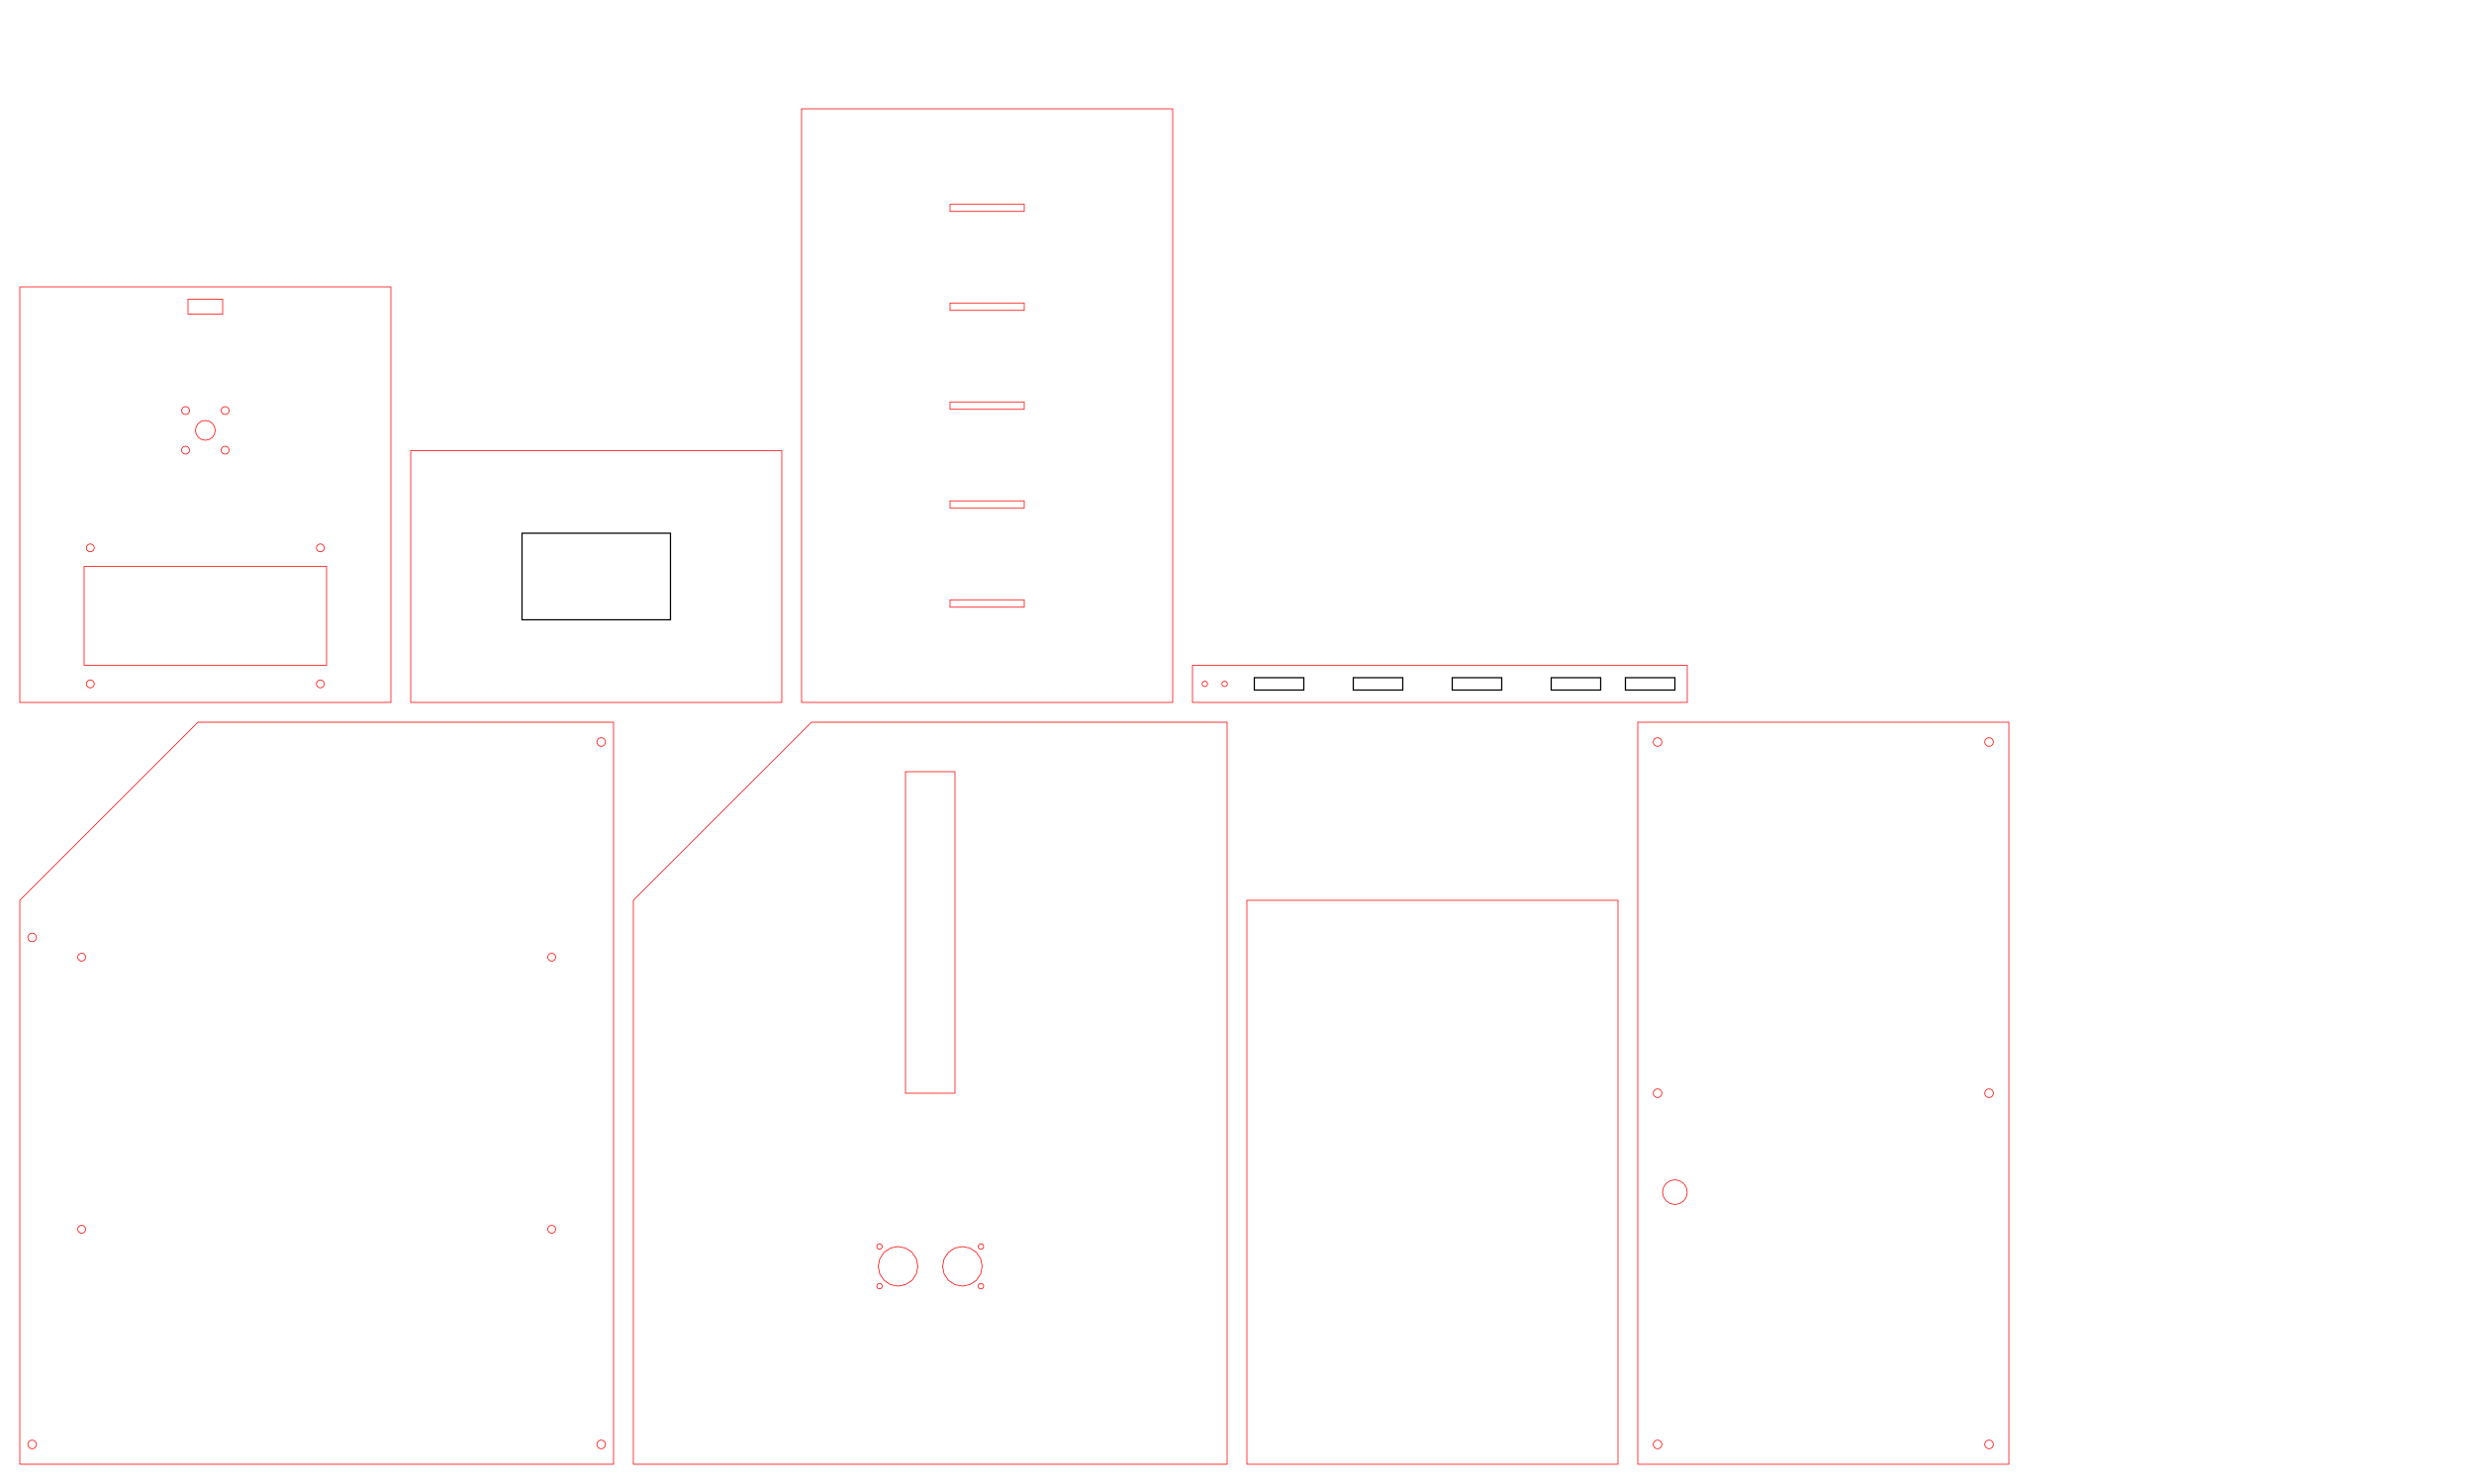
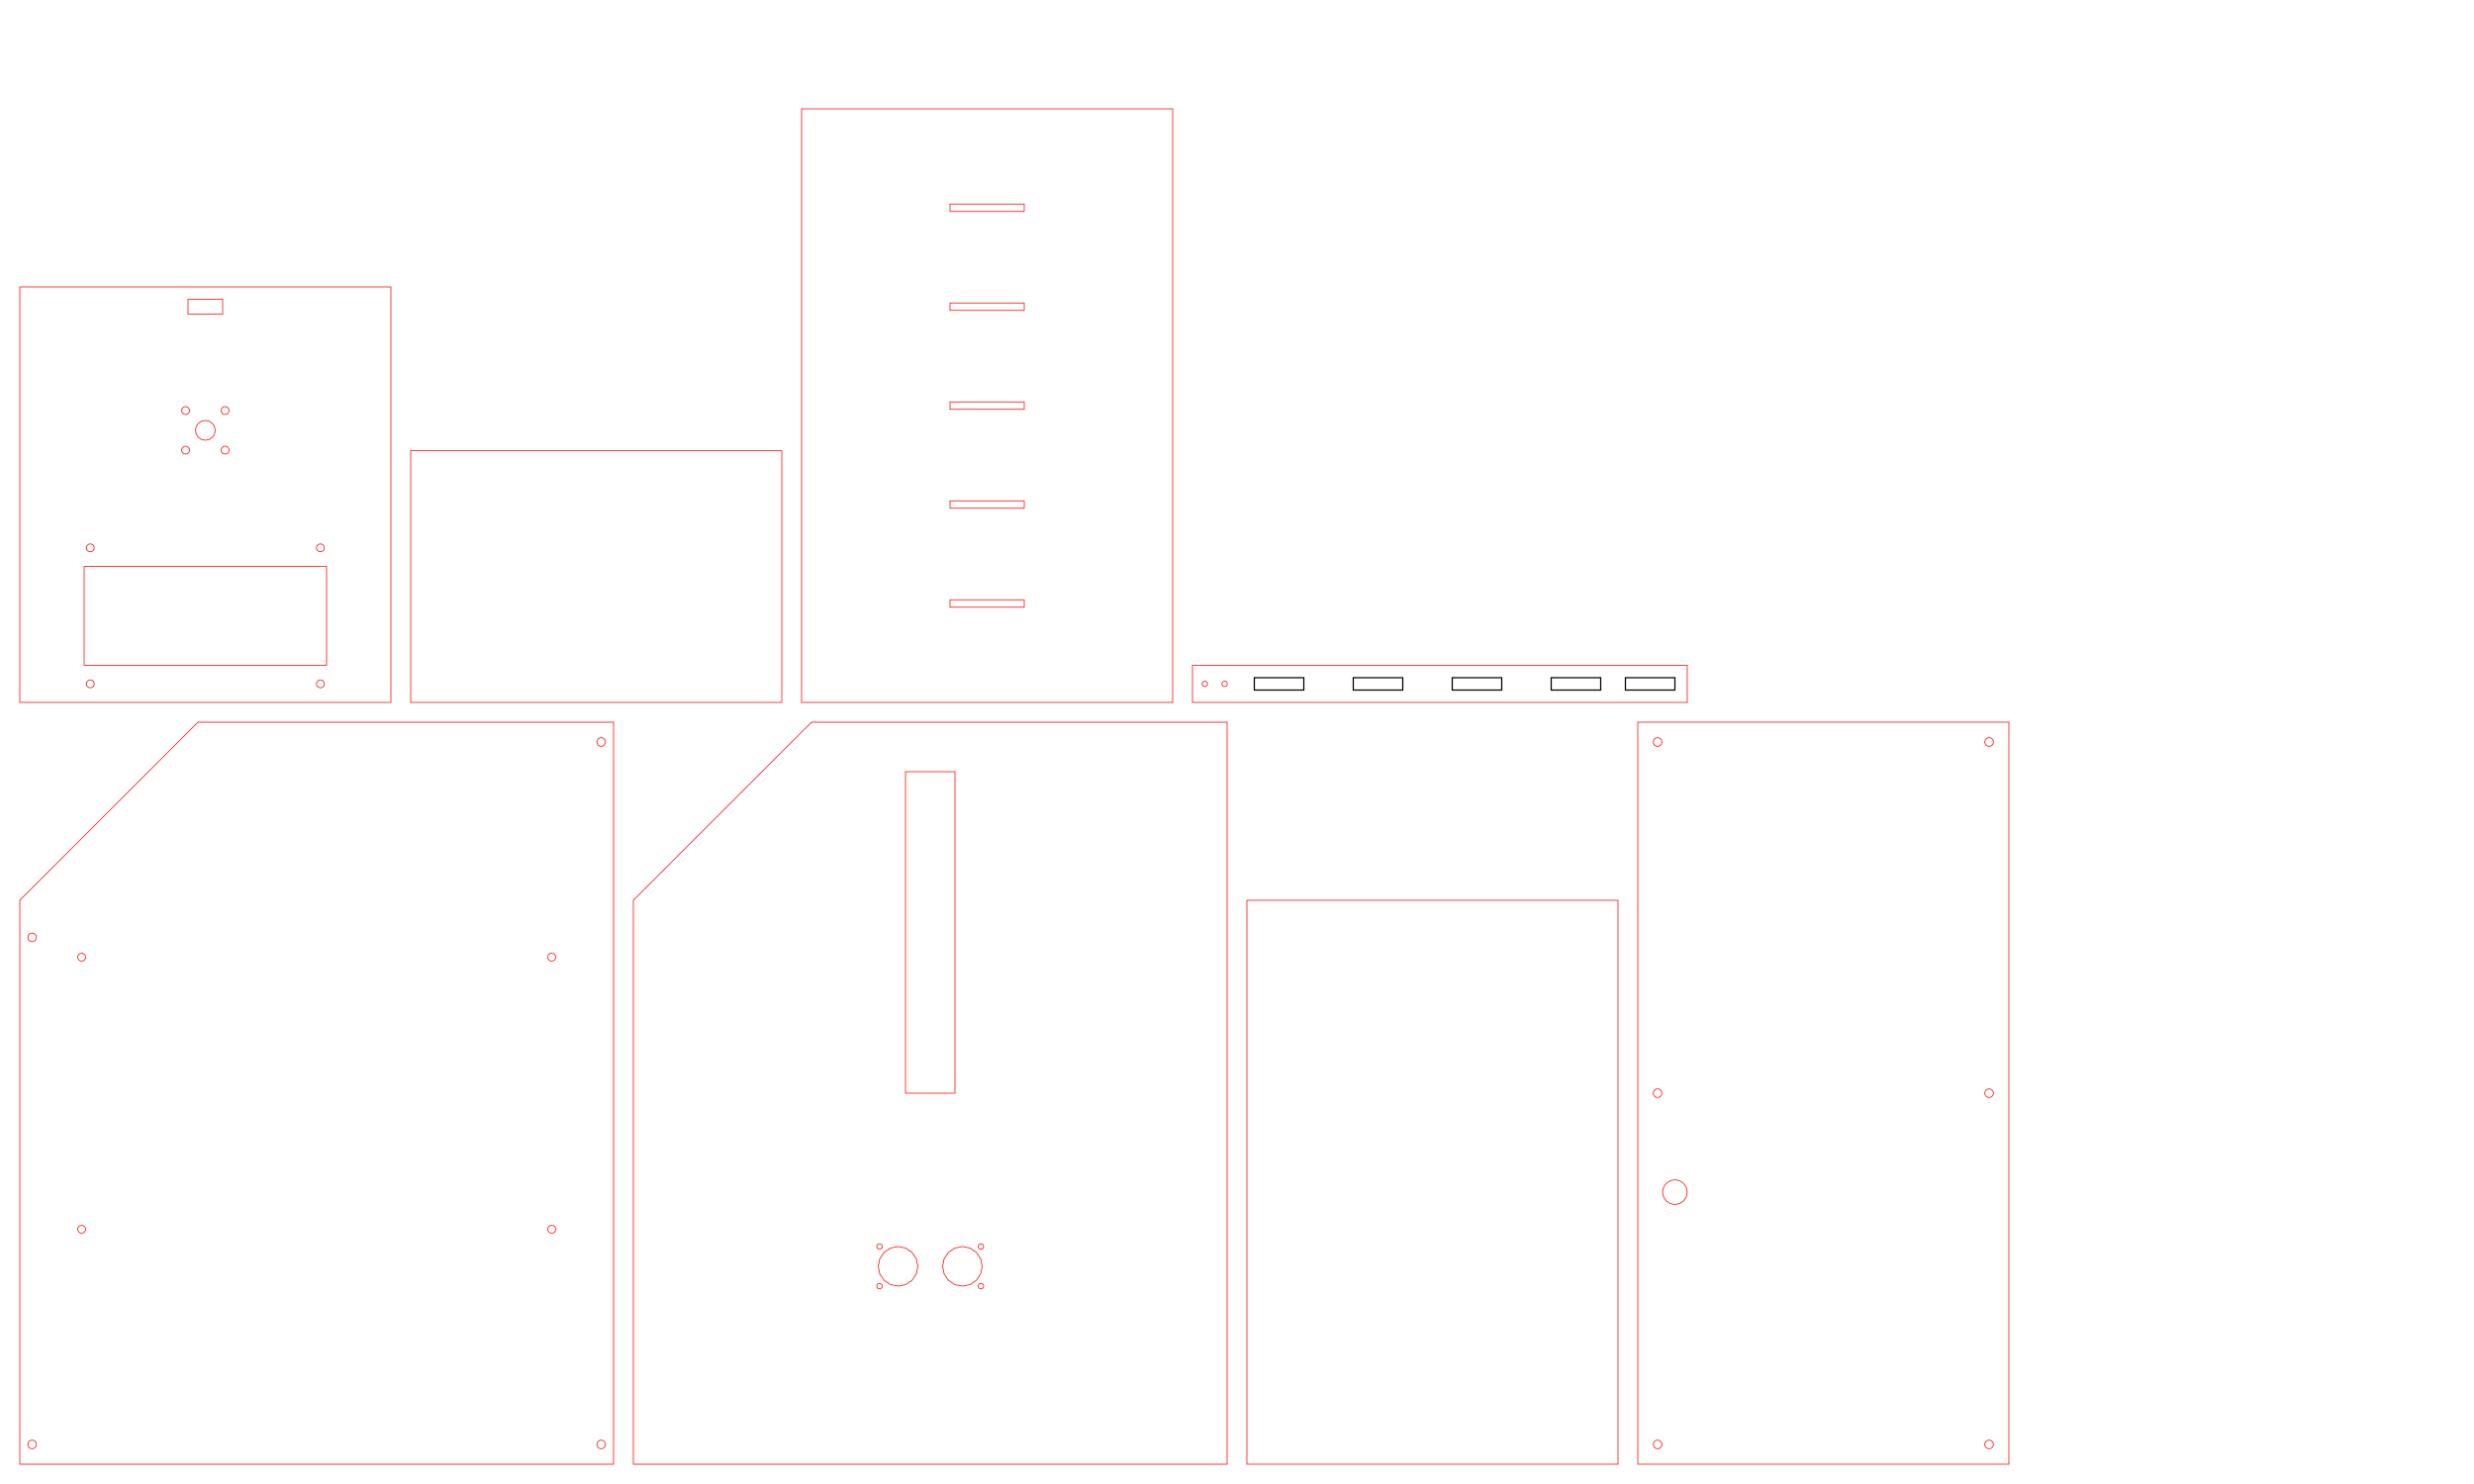
<svg xmlns="http://www.w3.org/2000/svg" baseProfile="full" height="600.0mm" version="1.1" viewBox="0 0 1000.0 600.0" width="1000.0mm">
  <defs />
  <path d="M 504.000,592.000 L 654.000,592.000 L 654.000,364.000 L 504.000,364.000 Z" fill="none" fill-rule="evenodd" stroke="#ff0000" stroke-width="0.3" />
  <path d="M 662.000,592.000 L 812.000,592.000 L 812.000,292.000 L 662.000,292.000 Z" fill="none" fill-rule="evenodd" stroke="#ff0000" stroke-width="0.3" />
  <path d="M 682.000,482.000 L 681.619,480.087 L 680.536,478.464 L 678.913,477.381 L 677.000,477.000 L 675.087,477.381 L 673.464,478.464 L 672.381,480.087 L 672.000,482.000 L 672.381,483.913 L 673.464,485.536 L 675.087,486.619 L 677.000,487.000 L 678.913,486.619 L 680.536,485.536 L 681.619,483.913 Z" fill="none" fill-rule="evenodd" stroke="#ff0000" stroke-width="0.3" />
  <path d="M 671.750,584.000 L 671.617,583.330 L 671.237,582.763 L 670.670,582.383 L 670.000,582.250 L 669.330,582.383 L 668.763,582.763 L 668.383,583.330 L 668.250,584.000 L 668.383,584.670 L 668.763,585.237 L 669.330,585.617 L 670.000,585.750 L 670.670,585.617 L 671.237,585.237 L 671.617,584.670 Z" fill="none" fill-rule="evenodd" stroke="#ff0000" stroke-width="0.3" />
  <path d="M 805.750,584.000 L 805.617,583.330 L 805.237,582.763 L 804.670,582.383 L 804.000,582.250 L 803.330,582.383 L 802.763,582.763 L 802.383,583.330 L 802.250,584.000 L 802.383,584.670 L 802.763,585.237 L 803.330,585.617 L 804.000,585.750 L 804.670,585.617 L 805.237,585.237 L 805.617,584.670 Z" fill="none" fill-rule="evenodd" stroke="#ff0000" stroke-width="0.3" />
  <path d="M 671.750,300.000 L 671.617,299.330 L 671.237,298.763 L 670.670,298.383 L 670.000,298.250 L 669.330,298.383 L 668.763,298.763 L 668.383,299.330 L 668.250,300.000 L 668.383,300.670 L 668.763,301.237 L 669.330,301.617 L 670.000,301.750 L 670.670,301.617 L 671.237,301.237 L 671.617,300.670 Z" fill="none" fill-rule="evenodd" stroke="#ff0000" stroke-width="0.3" />
  <path d="M 805.750,300.000 L 805.617,299.330 L 805.237,298.763 L 804.670,298.383 L 804.000,298.250 L 803.330,298.383 L 802.763,298.763 L 802.383,299.330 L 802.250,300.000 L 802.383,300.670 L 802.763,301.237 L 803.330,301.617 L 804.000,301.750 L 804.670,301.617 L 805.237,301.237 L 805.617,300.670 Z" fill="none" fill-rule="evenodd" stroke="#ff0000" stroke-width="0.3" />
  <path d="M 671.750,442.000 L 671.617,441.330 L 671.237,440.763 L 670.670,440.383 L 670.000,440.250 L 669.330,440.383 L 668.763,440.763 L 668.383,441.330 L 668.250,442.000 L 668.383,442.670 L 668.763,443.237 L 669.330,443.617 L 670.000,443.750 L 670.670,443.617 L 671.237,443.237 L 671.617,442.670 Z" fill="none" fill-rule="evenodd" stroke="#ff0000" stroke-width="0.3" />
  <path d="M 805.750,442.000 L 805.617,441.330 L 805.237,440.763 L 804.670,440.383 L 804.000,440.250 L 803.330,440.383 L 802.763,440.763 L 802.383,441.330 L 802.250,442.000 L 802.383,442.670 L 802.763,443.237 L 803.330,443.617 L 804.000,443.750 L 804.670,443.617 L 805.237,443.237 L 805.617,442.670 Z" fill="none" fill-rule="evenodd" stroke="#ff0000" stroke-width="0.3" />
  <path d="M 8.000,592.000 L 248.000,592.000 L 248.000,292.000 L 80.000,292.000 L 8.000,364.000 Z" fill="none" fill-rule="evenodd" stroke="#ff0000" stroke-width="0.3" />
  <path d="M 14.750,584.000 L 14.617,583.330 L 14.237,582.763 L 13.670,582.383 L 13.000,582.250 L 12.330,582.383 L 11.763,582.763 L 11.383,583.330 L 11.250,584.000 L 11.383,584.670 L 11.763,585.237 L 12.330,585.617 L 13.000,585.750 L 13.670,585.617 L 14.237,585.237 L 14.617,584.670 Z" fill="none" fill-rule="evenodd" stroke="#ff0000" stroke-width="0.3" />
  <path d="M 244.750,584.000 L 244.617,583.330 L 244.237,582.763 L 243.670,582.383 L 243.000,582.250 L 242.330,582.383 L 241.763,582.763 L 241.383,583.330 L 241.250,584.000 L 241.383,584.670 L 241.763,585.237 L 242.330,585.617 L 243.000,585.750 L 243.670,585.617 L 244.237,585.237 L 244.617,584.670 Z" fill="none" fill-rule="evenodd" stroke="#ff0000" stroke-width="0.3" />
  <path d="M 244.750,300.000 L 244.617,299.330 L 244.237,298.763 L 243.670,298.383 L 243.000,298.250 L 242.330,298.383 L 241.763,298.763 L 241.383,299.330 L 241.250,300.000 L 241.383,300.670 L 241.763,301.237 L 242.330,301.617 L 243.000,301.750 L 243.670,301.617 L 244.237,301.237 L 244.617,300.670 Z" fill="none" fill-rule="evenodd" stroke="#ff0000" stroke-width="0.3" />
  <path d="M 14.750,379.000 L 14.617,378.330 L 14.237,377.763 L 13.670,377.383 L 13.000,377.250 L 12.330,377.383 L 11.763,377.763 L 11.383,378.330 L 11.250,379.000 L 11.383,379.670 L 11.763,380.237 L 12.330,380.617 L 13.000,380.750 L 13.670,380.617 L 14.237,380.237 L 14.617,379.670 Z" fill="none" fill-rule="evenodd" stroke="#ff0000" stroke-width="0.3" />
  <path d="M 34.600,497.000 L 34.478,496.388 L 34.131,495.869 L 33.612,495.522 L 33.000,495.400 L 32.388,495.522 L 31.869,495.869 L 31.522,496.388 L 31.400,497.000 L 31.522,497.612 L 31.869,498.131 L 32.388,498.478 L 33.000,498.600 L 33.612,498.478 L 34.131,498.131 L 34.478,497.612 Z" fill="none" fill-rule="evenodd" stroke="#ff0000" stroke-width="0.3" />
  <path d="M 224.600,497.000 L 224.478,496.388 L 224.131,495.869 L 223.612,495.522 L 223.000,495.400 L 222.388,495.522 L 221.869,495.869 L 221.522,496.388 L 221.400,497.000 L 221.522,497.612 L 221.869,498.131 L 222.388,498.478 L 223.000,498.600 L 223.612,498.478 L 224.131,498.131 L 224.478,497.612 Z" fill="none" fill-rule="evenodd" stroke="#ff0000" stroke-width="0.3" />
  <path d="M 34.600,387.000 L 34.478,386.388 L 34.131,385.869 L 33.612,385.522 L 33.000,385.400 L 32.388,385.522 L 31.869,385.869 L 31.522,386.388 L 31.400,387.000 L 31.522,387.612 L 31.869,388.131 L 32.388,388.478 L 33.000,388.600 L 33.612,388.478 L 34.131,388.131 L 34.478,387.612 Z" fill="none" fill-rule="evenodd" stroke="#ff0000" stroke-width="0.3" />
  <path d="M 224.600,387.000 L 224.478,386.388 L 224.131,385.869 L 223.612,385.522 L 223.000,385.400 L 222.388,385.522 L 221.869,385.869 L 221.522,386.388 L 221.400,387.000 L 221.522,387.612 L 221.869,388.131 L 222.388,388.478 L 223.000,388.600 L 223.612,388.478 L 224.131,388.131 L 224.478,387.612 Z" fill="none" fill-rule="evenodd" stroke="#ff0000" stroke-width="0.3" />
  <path d="M 256.000,592.000 L 496.000,592.000 L 496.000,292.000 L 328.000,292.000 L 256.000,364.000 Z" fill="none" fill-rule="evenodd" stroke="#ff0000" stroke-width="0.3" />
  <path d="M 371.000,512.000 L 370.391,508.939 L 368.657,506.343 L 366.061,504.609 L 363.000,504.000 L 359.939,504.609 L 357.343,506.343 L 355.609,508.939 L 355.000,512.000 L 355.609,515.061 L 357.343,517.657 L 359.939,519.391 L 363.000,520.000 L 366.061,519.391 L 368.657,517.657 L 370.391,515.061 Z" fill="none" fill-rule="evenodd" stroke="#ff0000" stroke-width="0.3" />
  <path d="M 397.000,512.000 L 396.391,508.939 L 394.657,506.343 L 392.061,504.609 L 389.000,504.000 L 385.939,504.609 L 383.343,506.343 L 381.609,508.939 L 381.000,512.000 L 381.609,515.061 L 383.343,517.657 L 385.939,519.391 L 389.000,520.000 L 392.061,519.391 L 394.657,517.657 L 396.391,515.061 Z" fill="none" fill-rule="evenodd" stroke="#ff0000" stroke-width="0.3" />
  <path d="M 356.600,520.000 L 356.516,519.579 L 356.278,519.222 L 355.921,518.984 L 355.500,518.900 L 355.079,518.984 L 354.722,519.222 L 354.484,519.579 L 354.400,520.000 L 354.484,520.421 L 354.722,520.778 L 355.079,521.016 L 355.500,521.100 L 355.921,521.016 L 356.278,520.778 L 356.516,520.421 Z" fill="none" fill-rule="evenodd" stroke="#ff0000" stroke-width="0.3" />
  <path d="M 397.600,520.000 L 397.516,519.579 L 397.278,519.222 L 396.921,518.984 L 396.500,518.900 L 396.079,518.984 L 395.722,519.222 L 395.484,519.579 L 395.400,520.000 L 395.484,520.421 L 395.722,520.778 L 396.079,521.016 L 396.500,521.100 L 396.921,521.016 L 397.278,520.778 L 397.516,520.421 Z" fill="none" fill-rule="evenodd" stroke="#ff0000" stroke-width="0.3" />
  <path d="M 356.600,504.000 L 356.516,503.579 L 356.278,503.222 L 355.921,502.984 L 355.500,502.900 L 355.079,502.984 L 354.722,503.222 L 354.484,503.579 L 354.400,504.000 L 354.484,504.421 L 354.722,504.778 L 355.079,505.016 L 355.500,505.100 L 355.921,505.016 L 356.278,504.778 L 356.516,504.421 Z" fill="none" fill-rule="evenodd" stroke="#ff0000" stroke-width="0.3" />
  <path d="M 397.600,504.000 L 397.516,503.579 L 397.278,503.222 L 396.921,502.984 L 396.500,502.900 L 396.079,502.984 L 395.722,503.222 L 395.484,503.579 L 395.400,504.000 L 395.484,504.421 L 395.722,504.778 L 396.079,505.016 L 396.500,505.100 L 396.921,505.016 L 397.278,504.778 L 397.516,504.421 Z" fill="none" fill-rule="evenodd" stroke="#ff0000" stroke-width="0.3" />
  <path d="M 366.000,442.000 L 386.000,442.000 L 386.000,312.000 L 366.000,312.000 Z" fill="none" fill-rule="evenodd" stroke="#ff0000" stroke-width="0.3" />
  <path d="M 8.000,284.000 L 158.000,284.000 L 158.000,116.000 L 8.000,116.000 Z" fill="none" fill-rule="evenodd" stroke="#ff0000" stroke-width="0.3" />
  <path d="M 34.000,269.000 L 132.000,269.000 L 132.000,229.000 L 34.000,229.000 Z" fill="none" fill-rule="evenodd" stroke="#ff0000" stroke-width="0.3" />
  <path d="M 38.100,276.500 L 37.978,275.888 L 37.631,275.369 L 37.112,275.022 L 36.500,274.900 L 35.888,275.022 L 35.369,275.369 L 35.022,275.888 L 34.900,276.500 L 35.022,277.112 L 35.369,277.631 L 35.888,277.978 L 36.500,278.100 L 37.112,277.978 L 37.631,277.631 L 37.978,277.112 Z" fill="none" fill-rule="evenodd" stroke="#ff0000" stroke-width="0.3" />
  <path d="M 131.100,276.500 L 130.978,275.888 L 130.631,275.369 L 130.112,275.022 L 129.500,274.900 L 128.888,275.022 L 128.369,275.369 L 128.022,275.888 L 127.900,276.500 L 128.022,277.112 L 128.369,277.631 L 128.888,277.978 L 129.500,278.100 L 130.112,277.978 L 130.631,277.631 L 130.978,277.112 Z" fill="none" fill-rule="evenodd" stroke="#ff0000" stroke-width="0.3" />
  <path d="M 38.100,221.500 L 37.978,220.888 L 37.631,220.369 L 37.112,220.022 L 36.500,219.900 L 35.888,220.022 L 35.369,220.369 L 35.022,220.888 L 34.900,221.500 L 35.022,222.112 L 35.369,222.631 L 35.888,222.978 L 36.500,223.100 L 37.112,222.978 L 37.631,222.631 L 37.978,222.112 Z" fill="none" fill-rule="evenodd" stroke="#ff0000" stroke-width="0.3" />
  <path d="M 131.100,221.500 L 130.978,220.888 L 130.631,220.369 L 130.112,220.022 L 129.500,219.900 L 128.888,220.022 L 128.369,220.369 L 128.022,220.888 L 127.900,221.500 L 128.022,222.112 L 128.369,222.631 L 128.888,222.978 L 129.500,223.100 L 130.112,222.978 L 130.631,222.631 L 130.978,222.112 Z" fill="none" fill-rule="evenodd" stroke="#ff0000" stroke-width="0.3" />
  <path d="M 87.000,174.000 L 86.696,172.469 L 85.828,171.172 L 84.531,170.304 L 83.000,170.000 L 81.469,170.304 L 80.172,171.172 L 79.304,172.469 L 79.000,174.000 L 79.304,175.531 L 80.172,176.828 L 81.469,177.696 L 83.000,178.000 L 84.531,177.696 L 85.828,176.828 L 86.696,175.531 Z" fill="none" fill-rule="evenodd" stroke="#ff0000" stroke-width="0.3" />
  <path d="M 76.600,182.000 L 76.478,181.388 L 76.131,180.869 L 75.612,180.522 L 75.000,180.400 L 74.388,180.522 L 73.869,180.869 L 73.522,181.388 L 73.400,182.000 L 73.522,182.612 L 73.869,183.131 L 74.388,183.478 L 75.000,183.600 L 75.612,183.478 L 76.131,183.131 L 76.478,182.612 Z" fill="none" fill-rule="evenodd" stroke="#ff0000" stroke-width="0.3" />
  <path d="M 92.600,182.000 L 92.478,181.388 L 92.131,180.869 L 91.612,180.522 L 91.000,180.400 L 90.388,180.522 L 89.869,180.869 L 89.522,181.388 L 89.400,182.000 L 89.522,182.612 L 89.869,183.131 L 90.388,183.478 L 91.000,183.600 L 91.612,183.478 L 92.131,183.131 L 92.478,182.612 Z" fill="none" fill-rule="evenodd" stroke="#ff0000" stroke-width="0.3" />
  <path d="M 76.600,166.000 L 76.478,165.388 L 76.131,164.869 L 75.612,164.522 L 75.000,164.400 L 74.388,164.522 L 73.869,164.869 L 73.522,165.388 L 73.400,166.000 L 73.522,166.612 L 73.869,167.131 L 74.388,167.478 L 75.000,167.600 L 75.612,167.478 L 76.131,167.131 L 76.478,166.612 Z" fill="none" fill-rule="evenodd" stroke="#ff0000" stroke-width="0.3" />
  <path d="M 92.600,166.000 L 92.478,165.388 L 92.131,164.869 L 91.612,164.522 L 91.000,164.400 L 90.388,164.522 L 89.869,164.869 L 89.522,165.388 L 89.400,166.000 L 89.522,166.612 L 89.869,167.131 L 90.388,167.478 L 91.000,167.600 L 91.612,167.478 L 92.131,167.131 L 92.478,166.612 Z" fill="none" fill-rule="evenodd" stroke="#ff0000" stroke-width="0.3" />
  <path d="M 76.000,127.000 L 90.000,127.000 L 90.000,121.000 L 76.000,121.000 Z" fill="none" fill-rule="evenodd" stroke="#ff0000" stroke-width="0.3" />
  <path d="M 166.000,284.000 L 316.000,284.000 L 316.000,182.177 L 166.000,182.177 Z" fill="none" fill-rule="evenodd" stroke="#ff0000" stroke-width="0.3" />
-   <path d="M 211.000,250.588 L 271.000,250.588 L 271.000,215.588 L 211.000,215.588 Z" fill="none" fill-rule="evenodd" stroke="#000000" stroke-width="0.5" />
  <path d="M 324.000,284.000 L 474.000,284.000 L 474.000,44.000 L 324.000,44.000 Z" fill="none" fill-rule="evenodd" stroke="#ff0000" stroke-width="0.3" />
  <path d="M 384.000,245.500 L 414.000,245.500 L 414.000,242.500 L 384.000,242.500 Z" fill="none" fill-rule="evenodd" stroke="#ff0000" stroke-width="0.3" />
  <path d="M 384.000,205.500 L 414.000,205.500 L 414.000,202.500 L 384.000,202.500 Z" fill="none" fill-rule="evenodd" stroke="#ff0000" stroke-width="0.3" />
  <path d="M 384.000,165.500 L 414.000,165.500 L 414.000,162.500 L 384.000,162.500 Z" fill="none" fill-rule="evenodd" stroke="#ff0000" stroke-width="0.3" />
  <path d="M 384.000,125.500 L 414.000,125.500 L 414.000,122.500 L 384.000,122.500 Z" fill="none" fill-rule="evenodd" stroke="#ff0000" stroke-width="0.3" />
  <path d="M 384.000,85.500 L 414.000,85.500 L 414.000,82.500 L 384.000,82.500 Z" fill="none" fill-rule="evenodd" stroke="#ff0000" stroke-width="0.3" />
  <path d="M 482.000,284.000 L 682.000,284.000 L 682.000,269.000 L 482.000,269.000 Z" fill="none" fill-rule="evenodd" stroke="#ff0000" stroke-width="0.3" />
  <path d="M 488.100,276.500 L 488.016,276.079 L 487.778,275.722 L 487.421,275.484 L 487.000,275.400 L 486.579,275.484 L 486.222,275.722 L 485.984,276.079 L 485.900,276.500 L 485.984,276.921 L 486.222,277.278 L 486.579,277.516 L 487.000,277.600 L 487.421,277.516 L 487.778,277.278 L 488.016,276.921 Z" fill="none" fill-rule="evenodd" stroke="#ff0000" stroke-width="0.3" />
  <path d="M 496.100,276.500 L 496.016,276.079 L 495.778,275.722 L 495.421,275.484 L 495.000,275.400 L 494.579,275.484 L 494.222,275.722 L 493.984,276.079 L 493.900,276.500 L 493.984,276.921 L 494.222,277.278 L 494.579,277.516 L 495.000,277.600 L 495.421,277.516 L 495.778,277.278 L 496.016,276.921 Z" fill="none" fill-rule="evenodd" stroke="#ff0000" stroke-width="0.3" />
  <path d="M 507.000,279.000 L 527.000,279.000 L 527.000,274.000 L 507.000,274.000 Z" fill="none" fill-rule="evenodd" stroke="#000000" stroke-width="0.5" />
  <path d="M 547.000,279.000 L 567.000,279.000 L 567.000,274.000 L 547.000,274.000 Z" fill="none" fill-rule="evenodd" stroke="#000000" stroke-width="0.5" />
  <path d="M 587.000,279.000 L 607.000,279.000 L 607.000,274.000 L 587.000,274.000 Z" fill="none" fill-rule="evenodd" stroke="#000000" stroke-width="0.5" />
  <path d="M 627.000,279.000 L 647.000,279.000 L 647.000,274.000 L 627.000,274.000 Z" fill="none" fill-rule="evenodd" stroke="#000000" stroke-width="0.5" />
  <path d="M 657.000,279.000 L 677.000,279.000 L 677.000,274.000 L 657.000,274.000 Z" fill="none" fill-rule="evenodd" stroke="#000000" stroke-width="0.5" />
</svg>
